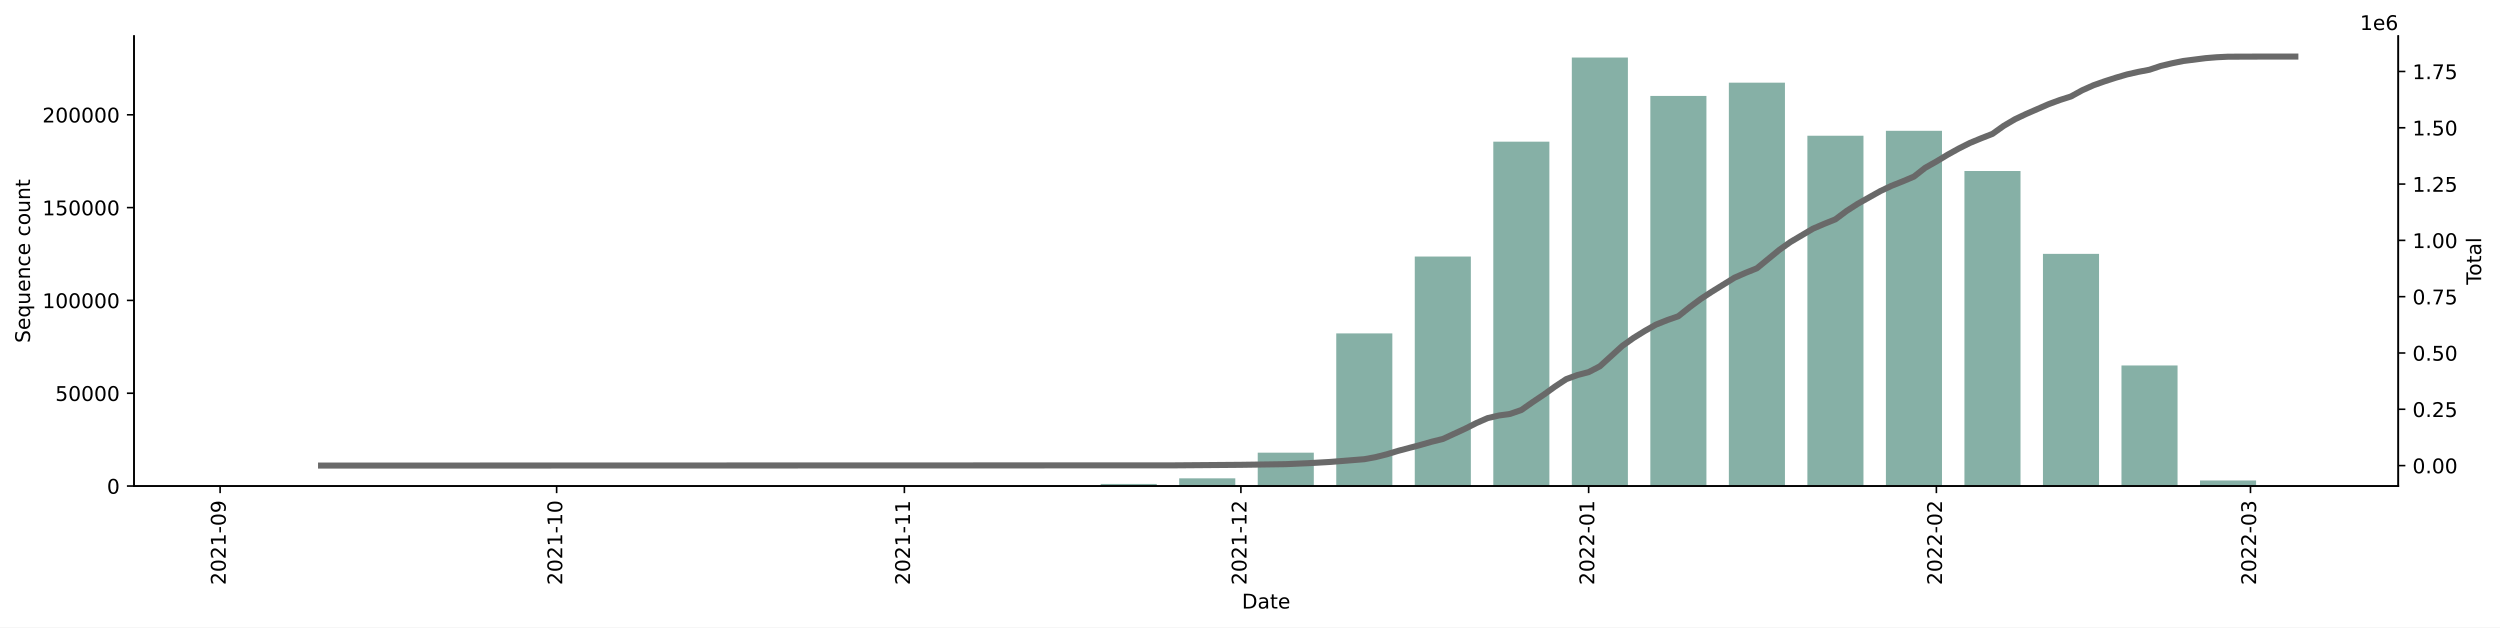
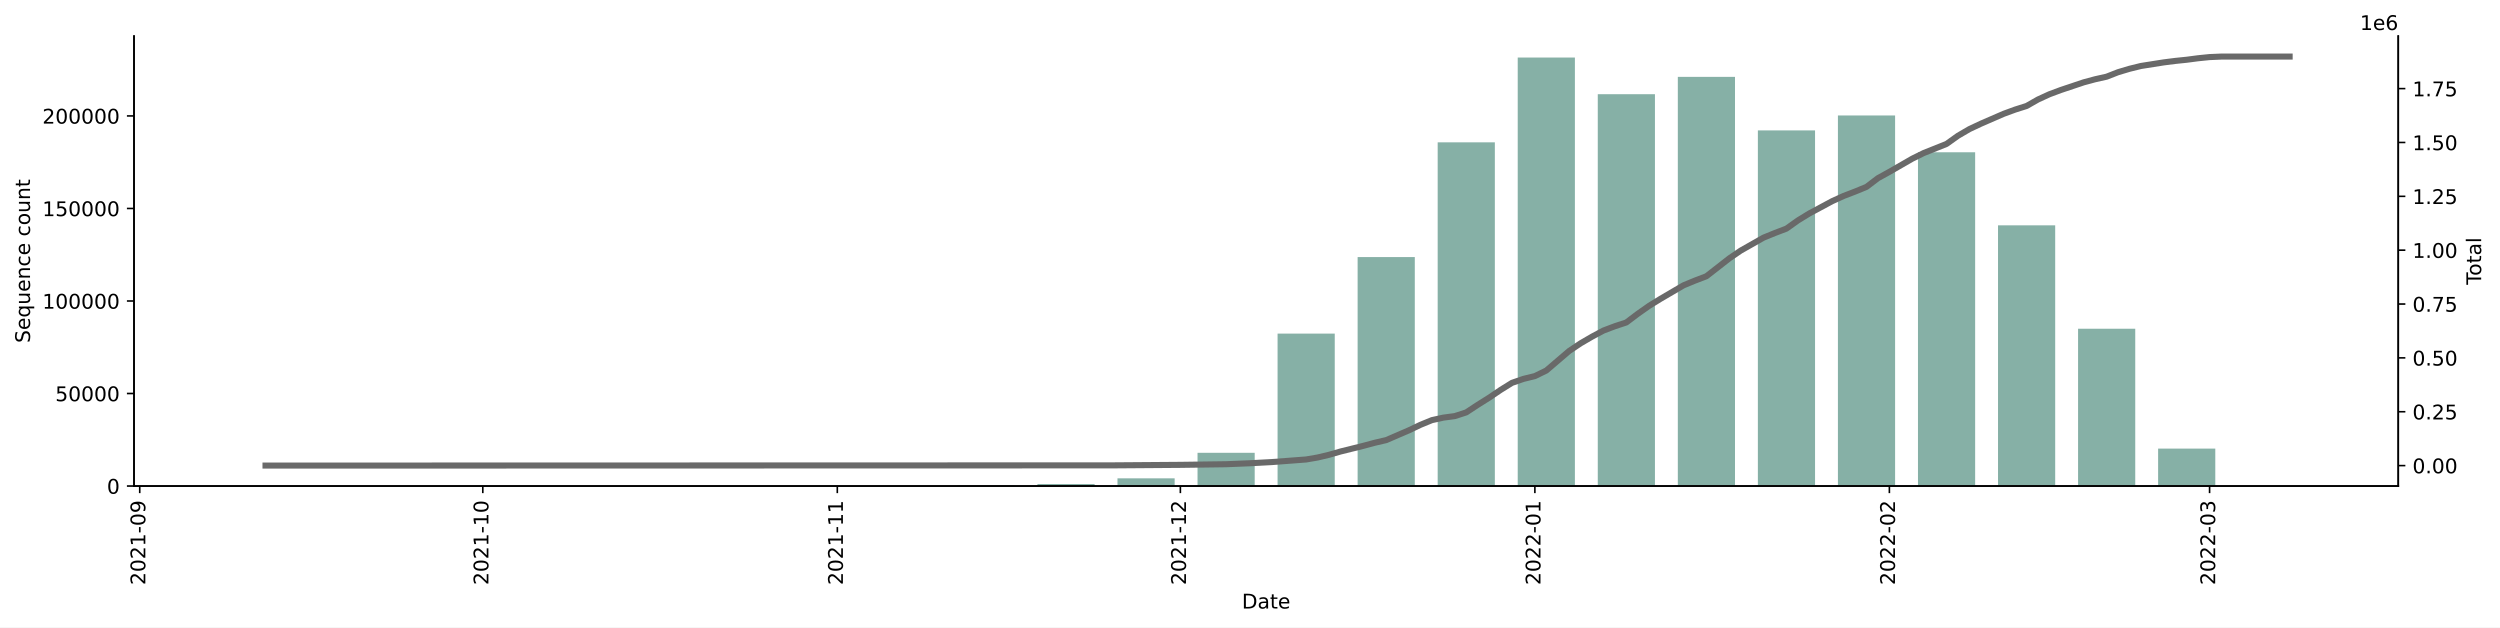
<svg xmlns="http://www.w3.org/2000/svg" xmlns:xlink="http://www.w3.org/1999/xlink" width="1232.197pt" height="309.219pt" viewBox="0 0 1232.197 309.219" version="1.1">
  <defs>
    <style type="text/css">*{stroke-linejoin: round; stroke-linecap: butt}</style>
  </defs>
  <g id="figure_1">
    <g id="patch_1">
      <path d="M 0 309.219  L 1232.197 309.219  L 1232.197 0  L 0 0  z " style="fill: #ffffff" />
    </g>
    <g id="axes_1">
      <g id="patch_2">
        <path d="M 66.053 239.558  L 1182.053 239.558  L 1182.053 17.798  L 66.053 17.798  z " style="fill: #ffffff" />
      </g>
      <g id="patch_3">
-         <path d="M 116.78 239.558  L 144.425 239.558  L 144.425 239.558  L 116.78 239.558  z " clip-path="url(#pf661c8ebcc)" style="fill: #86b0a6" />
+         <path d="M 116.78 239.558  L 144.962 239.558  L 144.962 239.556  L 116.78 239.556  z " clip-path="url(#pa29c7e9ff2)" style="fill: #86b0a6" />
      </g>
      <g id="patch_4">
-         <path d="M 155.482 239.558  L 183.127 239.558  L 183.127 239.556  L 155.482 239.556  z " clip-path="url(#pf661c8ebcc)" style="fill: #86b0a6" />
+         <path d="M 156.235 239.558  L 184.417 239.558  L 184.417 239.558  L 156.235 239.558  z " clip-path="url(#pa29c7e9ff2)" style="fill: #86b0a6" />
      </g>
      <g id="patch_5">
-         <path d="M 232.886 239.558  L 260.531 239.558  L 260.531 239.547  L 232.886 239.547  z " clip-path="url(#pf661c8ebcc)" style="fill: #86b0a6" />
+         <path d="M 195.689 239.558  L 223.871 239.558  L 223.871 239.547  L 195.689 239.547  z " clip-path="url(#pa29c7e9ff2)" style="fill: #86b0a6" />
      </g>
      <g id="patch_6">
-         <path d="M 271.588 239.558  L 299.233 239.558  L 299.233 239.554  L 271.588 239.554  z " clip-path="url(#pf661c8ebcc)" style="fill: #86b0a6" />
+         <path d="M 235.144 239.558  L 263.326 239.558  L 263.326 239.554  L 235.144 239.554  z " clip-path="url(#pa29c7e9ff2)" style="fill: #86b0a6" />
      </g>
      <g id="patch_7">
-         <path d="M 310.29 239.558  L 337.935 239.558  L 337.935 239.552  L 310.29 239.552  z " clip-path="url(#pf661c8ebcc)" style="fill: #86b0a6" />
+         <path d="M 274.599 239.558  L 302.78 239.558  L 302.78 239.552  L 274.599 239.552  z " clip-path="url(#pa29c7e9ff2)" style="fill: #86b0a6" />
      </g>
      <g id="patch_8">
-         <path d="M 348.992 239.558  L 376.637 239.558  L 376.637 239.554  L 348.992 239.554  z " clip-path="url(#pf661c8ebcc)" style="fill: #86b0a6" />
+         <path d="M 314.053 239.558  L 342.235 239.558  L 342.235 239.553  L 314.053 239.553  z " clip-path="url(#pa29c7e9ff2)" style="fill: #86b0a6" />
      </g>
      <g id="patch_9">
-         <path d="M 387.694 239.558  L 415.339 239.558  L 415.339 239.551  L 387.694 239.551  z " clip-path="url(#pf661c8ebcc)" style="fill: #86b0a6" />
+         <path d="M 353.508 239.558  L 381.689 239.558  L 381.689 239.551  L 353.508 239.551  z " clip-path="url(#pa29c7e9ff2)" style="fill: #86b0a6" />
      </g>
      <g id="patch_10">
-         <path d="M 426.396 239.558  L 454.041 239.558  L 454.041 239.551  L 426.396 239.551  z " clip-path="url(#pf661c8ebcc)" style="fill: #86b0a6" />
+         <path d="M 392.962 239.558  L 421.144 239.558  L 421.144 239.549  L 392.962 239.549  z " clip-path="url(#pa29c7e9ff2)" style="fill: #86b0a6" />
      </g>
      <g id="patch_11">
-         <path d="M 465.098 239.558  L 492.743 239.558  L 492.743 239.527  L 465.098 239.527  z " clip-path="url(#pf661c8ebcc)" style="fill: #86b0a6" />
+         <path d="M 432.417 239.558  L 460.599 239.558  L 460.599 239.526  L 432.417 239.526  z " clip-path="url(#pa29c7e9ff2)" style="fill: #86b0a6" />
      </g>
      <g id="patch_12">
-         <path d="M 503.8 239.558  L 531.445 239.558  L 531.445 239.31  L 503.8 239.31  z " clip-path="url(#pf661c8ebcc)" style="fill: #86b0a6" />
+         <path d="M 471.871 239.558  L 500.053 239.558  L 500.053 239.311  L 471.871 239.311  z " clip-path="url(#pa29c7e9ff2)" style="fill: #86b0a6" />
      </g>
      <g id="patch_13">
-         <path d="M 542.502 239.558  L 570.147 239.558  L 570.147 238.536  L 542.502 238.536  z " clip-path="url(#pf661c8ebcc)" style="fill: #86b0a6" />
+         <path d="M 511.326 239.558  L 539.508 239.558  L 539.508 238.538  L 511.326 238.538  z " clip-path="url(#pa29c7e9ff2)" style="fill: #86b0a6" />
      </g>
      <g id="patch_14">
-         <path d="M 581.204 239.558  L 608.849 239.558  L 608.849 235.764  L 581.204 235.764  z " clip-path="url(#pf661c8ebcc)" style="fill: #86b0a6" />
+         <path d="M 550.78 239.558  L 578.962 239.558  L 578.962 235.776  L 550.78 235.776  z " clip-path="url(#pa29c7e9ff2)" style="fill: #86b0a6" />
      </g>
      <g id="patch_15">
-         <path d="M 619.906 239.558  L 647.551 239.558  L 647.551 223.123  L 619.906 223.123  z " clip-path="url(#pf661c8ebcc)" style="fill: #86b0a6" />
+         <path d="M 590.235 239.558  L 618.417 239.558  L 618.417 223.162  L 590.235 223.162  z " clip-path="url(#pa29c7e9ff2)" style="fill: #86b0a6" />
      </g>
      <g id="patch_16">
-         <path d="M 658.608 239.558  L 686.253 239.558  L 686.253 164.322  L 658.608 164.322  z " clip-path="url(#pf661c8ebcc)" style="fill: #86b0a6" />
+         <path d="M 629.689 239.558  L 657.871 239.558  L 657.871 164.414  L 629.689 164.414  z " clip-path="url(#pa29c7e9ff2)" style="fill: #86b0a6" />
      </g>
      <g id="patch_17">
-         <path d="M 697.31 239.558  L 724.955 239.558  L 724.955 126.425  L 697.31 126.425  z " clip-path="url(#pf661c8ebcc)" style="fill: #86b0a6" />
+         <path d="M 669.144 239.558  L 697.326 239.558  L 697.326 126.695  L 669.144 126.695  z " clip-path="url(#pa29c7e9ff2)" style="fill: #86b0a6" />
      </g>
      <g id="patch_18">
-         <path d="M 736.013 239.558  L 763.657 239.558  L 763.657 69.811  L 736.013 69.811  z " clip-path="url(#pf661c8ebcc)" style="fill: #86b0a6" />
+         <path d="M 708.599 239.558  L 736.78 239.558  L 736.78 70.164  L 708.599 70.164  z " clip-path="url(#pa29c7e9ff2)" style="fill: #86b0a6" />
      </g>
      <g id="patch_19">
-         <path d="M 774.715 239.558  L 802.359 239.558  L 802.359 28.358  L 774.715 28.358  z " clip-path="url(#pf661c8ebcc)" style="fill: #86b0a6" />
+         <path d="M 748.053 239.558  L 776.235 239.558  L 776.235 28.358  L 748.053 28.358  z " clip-path="url(#pa29c7e9ff2)" style="fill: #86b0a6" />
      </g>
      <g id="patch_20">
-         <path d="M 813.417 239.558  L 841.061 239.558  L 841.061 47.287  L 813.417 47.287  z " clip-path="url(#pf661c8ebcc)" style="fill: #86b0a6" />
+         <path d="M 787.508 239.558  L 815.689 239.558  L 815.689 46.438  L 787.508 46.438  z " clip-path="url(#pa29c7e9ff2)" style="fill: #86b0a6" />
      </g>
      <g id="patch_21">
-         <path d="M 852.119 239.558  L 879.763 239.558  L 879.763 40.749  L 852.119 40.749  z " clip-path="url(#pf661c8ebcc)" style="fill: #86b0a6" />
+         <path d="M 826.962 239.558  L 855.144 239.558  L 855.144 37.889  L 826.962 37.889  z " clip-path="url(#pa29c7e9ff2)" style="fill: #86b0a6" />
      </g>
      <g id="patch_22">
-         <path d="M 890.821 239.558  L 918.465 239.558  L 918.465 66.899  L 890.821 66.899  z " clip-path="url(#pf661c8ebcc)" style="fill: #86b0a6" />
+         <path d="M 866.417 239.558  L 894.599 239.558  L 894.599 64.263  L 866.417 64.263  z " clip-path="url(#pa29c7e9ff2)" style="fill: #86b0a6" />
      </g>
      <g id="patch_23">
-         <path d="M 929.523 239.558  L 957.167 239.558  L 957.167 64.483  L 929.523 64.483  z " clip-path="url(#pf661c8ebcc)" style="fill: #86b0a6" />
+         <path d="M 905.871 239.558  L 934.053 239.558  L 934.053 56.913  L 905.871 56.913  z " clip-path="url(#pa29c7e9ff2)" style="fill: #86b0a6" />
      </g>
      <g id="patch_24">
-         <path d="M 968.225 239.558  L 995.869 239.558  L 995.869 84.272  L 968.225 84.272  z " clip-path="url(#pf661c8ebcc)" style="fill: #86b0a6" />
+         <path d="M 945.326 239.558  L 973.508 239.558  L 973.508 75.046  L 945.326 75.046  z " clip-path="url(#pa29c7e9ff2)" style="fill: #86b0a6" />
      </g>
      <g id="patch_25">
-         <path d="M 1006.927 239.558  L 1034.571 239.558  L 1034.571 125.14  L 1006.927 125.14  z " clip-path="url(#pf661c8ebcc)" style="fill: #86b0a6" />
+         <path d="M 984.78 239.558  L 1012.962 239.558  L 1012.962 111.055  L 984.78 111.055  z " clip-path="url(#pa29c7e9ff2)" style="fill: #86b0a6" />
      </g>
      <g id="patch_26">
-         <path d="M 1045.629 239.558  L 1073.273 239.558  L 1073.273 180.123  L 1045.629 180.123  z " clip-path="url(#pf661c8ebcc)" style="fill: #86b0a6" />
+         <path d="M 1024.235 239.558  L 1052.417 239.558  L 1052.417 162.029  L 1024.235 162.029  z " clip-path="url(#pa29c7e9ff2)" style="fill: #86b0a6" />
      </g>
      <g id="patch_27">
-         <path d="M 1084.331 239.558  L 1111.975 239.558  L 1111.975 236.815  L 1084.331 236.815  z " clip-path="url(#pf661c8ebcc)" style="fill: #86b0a6" />
+         <path d="M 1063.689 239.558  L 1091.871 239.558  L 1091.871 221.115  L 1063.689 221.115  z " clip-path="url(#pa29c7e9ff2)" style="fill: #86b0a6" />
+       </g>
+       <g id="patch_28">
+         <path d="M 1103.144 239.558  L 1131.326 239.558  L 1131.326 239.534  L 1103.144 239.534  z " clip-path="url(#pa29c7e9ff2)" style="fill: #86b0a6" />
      </g>
      <g id="matplotlib.axis_1">
        <g id="xtick_1">
          <g id="line2d_1">
            <defs>
-               <path id="m2f25e0a60b" d="M 0 0  L 0 3.5  " style="stroke: #000000; stroke-width: 0.8" />
-             </defs>
-             <g>
-               <use xlink:href="#m2f25e0a60b" x="108.487" y="239.558" style="stroke: #000000; stroke-width: 0.8" />
+               <path id="m17f74f826f" d="M 0 0  L 0 3.5  " style="stroke: #000000; stroke-width: 0.8" />
+             </defs>
+             <g>
+               <use xlink:href="#m17f74f826f" x="68.871" y="239.558" style="stroke: #000000; stroke-width: 0.8" />
            </g>
          </g>
          <g id="text_1">
-             <g transform="translate(111.2465 288.3413)rotate(-90)scale(0.1 -0.1)">
+             <g transform="translate(71.63068 288.3413)rotate(-90)scale(0.1 -0.1)">
              <defs>
                <path id="DejaVuSans-32" d="M 1228 531  L 3431 531  L 3431 0  L 469 0  L 469 531  Q 828 903 1448 1529  Q 2069 2156 2228 2338  Q 2531 2678 2651 2914  Q 2772 3150 2772 3378  Q 2772 3750 2511 3984  Q 2250 4219 1831 4219  Q 1534 4219 1204 4116  Q 875 4013 500 3803  L 500 4441  Q 881 4594 1212 4672  Q 1544 4750 1819 4750  Q 2544 4750 2975 4387  Q 3406 4025 3406 3419  Q 3406 3131 3298 2873  Q 3191 2616 2906 2266  Q 2828 2175 2409 1742  Q 1991 1309 1228 531  z " transform="scale(0.015625)" />
                <path id="DejaVuSans-30" d="M 2034 4250  Q 1547 4250 1301 3770  Q 1056 3291 1056 2328  Q 1056 1369 1301 889  Q 1547 409 2034 409  Q 2525 409 2770 889  Q 3016 1369 3016 2328  Q 3016 3291 2770 3770  Q 2525 4250 2034 4250  z M 2034 4750  Q 2819 4750 3233 4129  Q 3647 3509 3647 2328  Q 3647 1150 3233 529  Q 2819 -91 2034 -91  Q 1250 -91 836 529  Q 422 1150 422 2328  Q 422 3509 836 4129  Q 1250 4750 2034 4750  z " transform="scale(0.015625)" />
                <path id="DejaVuSans-31" d="M 794 531  L 1825 531  L 1825 4091  L 703 3866  L 703 4441  L 1819 4666  L 2450 4666  L 2450 531  L 3481 531  L 3481 0  L 794 0  L 794 531  z " transform="scale(0.015625)" />
                <path id="DejaVuSans-2d" d="M 313 2009  L 1997 2009  L 1997 1497  L 313 1497  L 313 2009  z " transform="scale(0.015625)" />
                <path id="DejaVuSans-39" d="M 703 97  L 703 672  Q 941 559 1184 500  Q 1428 441 1663 441  Q 2288 441 2617 861  Q 2947 1281 2994 2138  Q 2813 1869 2534 1725  Q 2256 1581 1919 1581  Q 1219 1581 811 2004  Q 403 2428 403 3163  Q 403 3881 828 4315  Q 1253 4750 1959 4750  Q 2769 4750 3195 4129  Q 3622 3509 3622 2328  Q 3622 1225 3098 567  Q 2575 -91 1691 -91  Q 1453 -91 1209 -44  Q 966 3 703 97  z M 1959 2075  Q 2384 2075 2632 2365  Q 2881 2656 2881 3163  Q 2881 3666 2632 3958  Q 2384 4250 1959 4250  Q 1534 4250 1286 3958  Q 1038 3666 1038 3163  Q 1038 2656 1286 2365  Q 1534 2075 1959 2075  z " transform="scale(0.015625)" />
              </defs>
              <use xlink:href="#DejaVuSans-32" />
              <use xlink:href="#DejaVuSans-30" x="63.623" />
              <use xlink:href="#DejaVuSans-32" x="127.246" />
              <use xlink:href="#DejaVuSans-31" x="190.869" />
              <use xlink:href="#DejaVuSans-2d" x="254.492" />
              <use xlink:href="#DejaVuSans-30" x="290.576" />
              <use xlink:href="#DejaVuSans-39" x="354.199" />
            </g>
          </g>
        </g>
        <g id="xtick_2">
          <g id="line2d_2">
            <g>
-               <use xlink:href="#m2f25e0a60b" x="274.353" y="239.558" style="stroke: #000000; stroke-width: 0.8" />
+               <use xlink:href="#m17f74f826f" x="237.962" y="239.558" style="stroke: #000000; stroke-width: 0.8" />
            </g>
          </g>
          <g id="text_2">
-             <g transform="translate(277.1122 288.3413)rotate(-90)scale(0.1 -0.1)">
+             <g transform="translate(240.7216 288.3413)rotate(-90)scale(0.1 -0.1)">
              <use xlink:href="#DejaVuSans-32" />
              <use xlink:href="#DejaVuSans-30" x="63.623" />
              <use xlink:href="#DejaVuSans-32" x="127.246" />
              <use xlink:href="#DejaVuSans-31" x="190.869" />
              <use xlink:href="#DejaVuSans-2d" x="254.492" />
              <use xlink:href="#DejaVuSans-31" x="290.576" />
              <use xlink:href="#DejaVuSans-30" x="354.199" />
            </g>
          </g>
        </g>
        <g id="xtick_3">
          <g id="line2d_3">
            <g>
-               <use xlink:href="#m2f25e0a60b" x="445.747" y="239.558" style="stroke: #000000; stroke-width: 0.8" />
+               <use xlink:href="#m17f74f826f" x="412.689" y="239.558" style="stroke: #000000; stroke-width: 0.8" />
            </g>
          </g>
          <g id="text_3">
-             <g transform="translate(448.5068 288.3413)rotate(-90)scale(0.1 -0.1)">
+             <g transform="translate(415.4489 288.3413)rotate(-90)scale(0.1 -0.1)">
              <use xlink:href="#DejaVuSans-32" />
              <use xlink:href="#DejaVuSans-30" x="63.623" />
              <use xlink:href="#DejaVuSans-32" x="127.246" />
              <use xlink:href="#DejaVuSans-31" x="190.869" />
              <use xlink:href="#DejaVuSans-2d" x="254.492" />
              <use xlink:href="#DejaVuSans-31" x="290.576" />
              <use xlink:href="#DejaVuSans-31" x="354.199" />
            </g>
          </g>
        </g>
        <g id="xtick_4">
          <g id="line2d_4">
            <g>
-               <use xlink:href="#m2f25e0a60b" x="611.613" y="239.558" style="stroke: #000000; stroke-width: 0.8" />
+               <use xlink:href="#m17f74f826f" x="581.78" y="239.558" style="stroke: #000000; stroke-width: 0.8" />
            </g>
          </g>
          <g id="text_4">
-             <g transform="translate(614.3726 288.3413)rotate(-90)scale(0.1 -0.1)">
+             <g transform="translate(584.5398 288.3413)rotate(-90)scale(0.1 -0.1)">
              <use xlink:href="#DejaVuSans-32" />
              <use xlink:href="#DejaVuSans-30" x="63.623" />
              <use xlink:href="#DejaVuSans-32" x="127.246" />
              <use xlink:href="#DejaVuSans-31" x="190.869" />
              <use xlink:href="#DejaVuSans-2d" x="254.492" />
              <use xlink:href="#DejaVuSans-31" x="290.576" />
              <use xlink:href="#DejaVuSans-32" x="354.199" />
            </g>
          </g>
        </g>
        <g id="xtick_5">
          <g id="line2d_5">
            <g>
-               <use xlink:href="#m2f25e0a60b" x="783.008" y="239.558" style="stroke: #000000; stroke-width: 0.8" />
+               <use xlink:href="#m17f74f826f" x="756.508" y="239.558" style="stroke: #000000; stroke-width: 0.8" />
            </g>
          </g>
          <g id="text_5">
-             <g transform="translate(785.7672 288.3413)rotate(-90)scale(0.1 -0.1)">
+             <g transform="translate(759.267 288.3413)rotate(-90)scale(0.1 -0.1)">
              <use xlink:href="#DejaVuSans-32" />
              <use xlink:href="#DejaVuSans-30" x="63.623" />
              <use xlink:href="#DejaVuSans-32" x="127.246" />
              <use xlink:href="#DejaVuSans-32" x="190.869" />
              <use xlink:href="#DejaVuSans-2d" x="254.492" />
              <use xlink:href="#DejaVuSans-30" x="290.576" />
              <use xlink:href="#DejaVuSans-31" x="354.199" />
            </g>
          </g>
        </g>
        <g id="xtick_6">
          <g id="line2d_6">
            <g>
-               <use xlink:href="#m2f25e0a60b" x="954.402" y="239.558" style="stroke: #000000; stroke-width: 0.8" />
+               <use xlink:href="#m17f74f826f" x="931.235" y="239.558" style="stroke: #000000; stroke-width: 0.8" />
            </g>
          </g>
          <g id="text_6">
-             <g transform="translate(957.1618 288.3413)rotate(-90)scale(0.1 -0.1)">
+             <g transform="translate(933.9943 288.3413)rotate(-90)scale(0.1 -0.1)">
              <use xlink:href="#DejaVuSans-32" />
              <use xlink:href="#DejaVuSans-30" x="63.623" />
              <use xlink:href="#DejaVuSans-32" x="127.246" />
              <use xlink:href="#DejaVuSans-32" x="190.869" />
              <use xlink:href="#DejaVuSans-2d" x="254.492" />
              <use xlink:href="#DejaVuSans-30" x="290.576" />
              <use xlink:href="#DejaVuSans-32" x="354.199" />
            </g>
          </g>
        </g>
        <g id="xtick_7">
          <g id="line2d_7">
            <g>
-               <use xlink:href="#m2f25e0a60b" x="1109.21" y="239.558" style="stroke: #000000; stroke-width: 0.8" />
+               <use xlink:href="#m17f74f826f" x="1089.053" y="239.558" style="stroke: #000000; stroke-width: 0.8" />
            </g>
          </g>
          <g id="text_7">
-             <g transform="translate(1111.97 288.3413)rotate(-90)scale(0.1 -0.1)">
+             <g transform="translate(1091.812 288.3413)rotate(-90)scale(0.1 -0.1)">
              <defs>
                <path id="DejaVuSans-33" d="M 2597 2516  Q 3050 2419 3304 2112  Q 3559 1806 3559 1356  Q 3559 666 3084 287  Q 2609 -91 1734 -91  Q 1441 -91 1130 -33  Q 819 25 488 141  L 488 750  Q 750 597 1062 519  Q 1375 441 1716 441  Q 2309 441 2620 675  Q 2931 909 2931 1356  Q 2931 1769 2642 2001  Q 2353 2234 1838 2234  L 1294 2234  L 1294 2753  L 1863 2753  Q 2328 2753 2575 2939  Q 2822 3125 2822 3475  Q 2822 3834 2567 4026  Q 2313 4219 1838 4219  Q 1578 4219 1281 4162  Q 984 4106 628 3988  L 628 4550  Q 988 4650 1302 4700  Q 1616 4750 1894 4750  Q 2613 4750 3031 4423  Q 3450 4097 3450 3541  Q 3450 3153 3228 2886  Q 3006 2619 2597 2516  z " transform="scale(0.015625)" />
              </defs>
              <use xlink:href="#DejaVuSans-32" />
              <use xlink:href="#DejaVuSans-30" x="63.623" />
              <use xlink:href="#DejaVuSans-32" x="127.246" />
              <use xlink:href="#DejaVuSans-32" x="190.869" />
              <use xlink:href="#DejaVuSans-2d" x="254.492" />
              <use xlink:href="#DejaVuSans-30" x="290.576" />
              <use xlink:href="#DejaVuSans-33" x="354.199" />
            </g>
          </g>
        </g>
        <g id="text_8">
          <g transform="translate(612.1023 299.9397)scale(0.1 -0.1)">
            <defs>
              <path id="DejaVuSans-44" d="M 1259 4147  L 1259 519  L 2022 519  Q 2988 519 3436 956  Q 3884 1394 3884 2338  Q 3884 3275 3436 3711  Q 2988 4147 2022 4147  L 1259 4147  z M 628 4666  L 1925 4666  Q 3281 4666 3915 4102  Q 4550 3538 4550 2338  Q 4550 1131 3912 565  Q 3275 0 1925 0  L 628 0  L 628 4666  z " transform="scale(0.015625)" />
              <path id="DejaVuSans-61" d="M 2194 1759  Q 1497 1759 1228 1600  Q 959 1441 959 1056  Q 959 750 1161 570  Q 1363 391 1709 391  Q 2188 391 2477 730  Q 2766 1069 2766 1631  L 2766 1759  L 2194 1759  z M 3341 1997  L 3341 0  L 2766 0  L 2766 531  Q 2569 213 2275 61  Q 1981 -91 1556 -91  Q 1019 -91 701 211  Q 384 513 384 1019  Q 384 1609 779 1909  Q 1175 2209 1959 2209  L 2766 2209  L 2766 2266  Q 2766 2663 2505 2880  Q 2244 3097 1772 3097  Q 1472 3097 1187 3025  Q 903 2953 641 2809  L 641 3341  Q 956 3463 1253 3523  Q 1550 3584 1831 3584  Q 2591 3584 2966 3190  Q 3341 2797 3341 1997  z " transform="scale(0.015625)" />
              <path id="DejaVuSans-74" d="M 1172 4494  L 1172 3500  L 2356 3500  L 2356 3053  L 1172 3053  L 1172 1153  Q 1172 725 1289 603  Q 1406 481 1766 481  L 2356 481  L 2356 0  L 1766 0  Q 1100 0 847 248  Q 594 497 594 1153  L 594 3053  L 172 3053  L 172 3500  L 594 3500  L 594 4494  L 1172 4494  z " transform="scale(0.015625)" />
              <path id="DejaVuSans-65" d="M 3597 1894  L 3597 1613  L 953 1613  Q 991 1019 1311 708  Q 1631 397 2203 397  Q 2534 397 2845 478  Q 3156 559 3463 722  L 3463 178  Q 3153 47 2828 -22  Q 2503 -91 2169 -91  Q 1331 -91 842 396  Q 353 884 353 1716  Q 353 2575 817 3079  Q 1281 3584 2069 3584  Q 2775 3584 3186 3129  Q 3597 2675 3597 1894  z M 3022 2063  Q 3016 2534 2758 2815  Q 2500 3097 2075 3097  Q 1594 3097 1305 2825  Q 1016 2553 972 2059  L 3022 2063  z " transform="scale(0.015625)" />
            </defs>
            <use xlink:href="#DejaVuSans-44" />
            <use xlink:href="#DejaVuSans-61" x="77.002" />
            <use xlink:href="#DejaVuSans-74" x="138.281" />
            <use xlink:href="#DejaVuSans-65" x="177.49" />
          </g>
        </g>
      </g>
      <g id="matplotlib.axis_2">
        <g id="ytick_1">
          <g id="line2d_8">
            <defs>
-               <path id="m3b50cf0d8b" d="M 0 0  L -3.5 0  " style="stroke: #000000; stroke-width: 0.8" />
-             </defs>
-             <g>
-               <use xlink:href="#m3b50cf0d8b" x="66.053" y="239.558" style="stroke: #000000; stroke-width: 0.8" />
+               <path id="mad12ab02a4" d="M 0 0  L -3.5 0  " style="stroke: #000000; stroke-width: 0.8" />
+             </defs>
+             <g>
+               <use xlink:href="#mad12ab02a4" x="66.053" y="239.558" style="stroke: #000000; stroke-width: 0.8" />
            </g>
          </g>
          <g id="text_9">
            <g transform="translate(52.69062 243.3577)scale(0.1 -0.1)">
              <use xlink:href="#DejaVuSans-30" />
            </g>
          </g>
        </g>
        <g id="ytick_2">
          <g id="line2d_9">
            <g>
-               <use xlink:href="#m3b50cf0d8b" x="66.053" y="193.813" style="stroke: #000000; stroke-width: 0.8" />
+               <use xlink:href="#mad12ab02a4" x="66.053" y="193.953" style="stroke: #000000; stroke-width: 0.8" />
            </g>
          </g>
          <g id="text_10">
-             <g transform="translate(27.24063 197.6119)scale(0.1 -0.1)">
+             <g transform="translate(27.24063 197.7523)scale(0.1 -0.1)">
              <defs>
                <path id="DejaVuSans-35" d="M 691 4666  L 3169 4666  L 3169 4134  L 1269 4134  L 1269 2991  Q 1406 3038 1543 3061  Q 1681 3084 1819 3084  Q 2600 3084 3056 2656  Q 3513 2228 3513 1497  Q 3513 744 3044 326  Q 2575 -91 1722 -91  Q 1428 -91 1123 -41  Q 819 9 494 109  L 494 744  Q 775 591 1075 516  Q 1375 441 1709 441  Q 2250 441 2565 725  Q 2881 1009 2881 1497  Q 2881 1984 2565 2268  Q 2250 2553 1709 2553  Q 1456 2553 1204 2497  Q 953 2441 691 2322  L 691 4666  z " transform="scale(0.015625)" />
              </defs>
              <use xlink:href="#DejaVuSans-35" />
              <use xlink:href="#DejaVuSans-30" x="63.623" />
              <use xlink:href="#DejaVuSans-30" x="127.246" />
              <use xlink:href="#DejaVuSans-30" x="190.869" />
              <use xlink:href="#DejaVuSans-30" x="254.492" />
            </g>
          </g>
        </g>
        <g id="ytick_3">
          <g id="line2d_10">
            <g>
-               <use xlink:href="#m3b50cf0d8b" x="66.053" y="148.067" style="stroke: #000000; stroke-width: 0.8" />
+               <use xlink:href="#mad12ab02a4" x="66.053" y="148.348" style="stroke: #000000; stroke-width: 0.8" />
            </g>
          </g>
          <g id="text_11">
-             <g transform="translate(20.87813 151.8661)scale(0.1 -0.1)">
+             <g transform="translate(20.87813 152.147)scale(0.1 -0.1)">
              <use xlink:href="#DejaVuSans-31" />
              <use xlink:href="#DejaVuSans-30" x="63.623" />
              <use xlink:href="#DejaVuSans-30" x="127.246" />
              <use xlink:href="#DejaVuSans-30" x="190.869" />
              <use xlink:href="#DejaVuSans-30" x="254.492" />
              <use xlink:href="#DejaVuSans-30" x="318.115" />
            </g>
          </g>
        </g>
        <g id="ytick_4">
          <g id="line2d_11">
            <g>
-               <use xlink:href="#m3b50cf0d8b" x="66.053" y="102.321" style="stroke: #000000; stroke-width: 0.8" />
+               <use xlink:href="#mad12ab02a4" x="66.053" y="102.743" style="stroke: #000000; stroke-width: 0.8" />
            </g>
          </g>
          <g id="text_12">
-             <g transform="translate(20.87813 106.1203)scale(0.1 -0.1)">
+             <g transform="translate(20.87813 106.5417)scale(0.1 -0.1)">
              <use xlink:href="#DejaVuSans-31" />
              <use xlink:href="#DejaVuSans-35" x="63.623" />
              <use xlink:href="#DejaVuSans-30" x="127.246" />
              <use xlink:href="#DejaVuSans-30" x="190.869" />
              <use xlink:href="#DejaVuSans-30" x="254.492" />
              <use xlink:href="#DejaVuSans-30" x="318.115" />
            </g>
          </g>
        </g>
        <g id="ytick_5">
          <g id="line2d_12">
            <g>
-               <use xlink:href="#m3b50cf0d8b" x="66.053" y="56.575" style="stroke: #000000; stroke-width: 0.8" />
+               <use xlink:href="#mad12ab02a4" x="66.053" y="57.137" style="stroke: #000000; stroke-width: 0.8" />
            </g>
          </g>
          <g id="text_13">
-             <g transform="translate(20.87813 60.37456)scale(0.1 -0.1)">
+             <g transform="translate(20.87813 60.93643)scale(0.1 -0.1)">
              <use xlink:href="#DejaVuSans-32" />
              <use xlink:href="#DejaVuSans-30" x="63.623" />
              <use xlink:href="#DejaVuSans-30" x="127.246" />
              <use xlink:href="#DejaVuSans-30" x="190.869" />
              <use xlink:href="#DejaVuSans-30" x="254.492" />
              <use xlink:href="#DejaVuSans-30" x="318.115" />
            </g>
          </g>
        </g>
        <g id="text_14">
          <g transform="translate(14.79844 169.0386)rotate(-90)scale(0.1 -0.1)">
            <defs>
              <path id="DejaVuSans-53" d="M 3425 4513  L 3425 3897  Q 3066 4069 2747 4153  Q 2428 4238 2131 4238  Q 1616 4238 1336 4038  Q 1056 3838 1056 3469  Q 1056 3159 1242 3001  Q 1428 2844 1947 2747  L 2328 2669  Q 3034 2534 3370 2195  Q 3706 1856 3706 1288  Q 3706 609 3251 259  Q 2797 -91 1919 -91  Q 1588 -91 1214 -16  Q 841 59 441 206  L 441 856  Q 825 641 1194 531  Q 1563 422 1919 422  Q 2459 422 2753 634  Q 3047 847 3047 1241  Q 3047 1584 2836 1778  Q 2625 1972 2144 2069  L 1759 2144  Q 1053 2284 737 2584  Q 422 2884 422 3419  Q 422 4038 858 4394  Q 1294 4750 2059 4750  Q 2388 4750 2728 4690  Q 3069 4631 3425 4513  z " transform="scale(0.015625)" />
              <path id="DejaVuSans-71" d="M 947 1747  Q 947 1113 1208 752  Q 1469 391 1925 391  Q 2381 391 2643 752  Q 2906 1113 2906 1747  Q 2906 2381 2643 2742  Q 2381 3103 1925 3103  Q 1469 3103 1208 2742  Q 947 2381 947 1747  z M 2906 525  Q 2725 213 2448 61  Q 2172 -91 1784 -91  Q 1150 -91 751 415  Q 353 922 353 1747  Q 353 2572 751 3078  Q 1150 3584 1784 3584  Q 2172 3584 2448 3432  Q 2725 3281 2906 2969  L 2906 3500  L 3481 3500  L 3481 -1331  L 2906 -1331  L 2906 525  z " transform="scale(0.015625)" />
              <path id="DejaVuSans-75" d="M 544 1381  L 544 3500  L 1119 3500  L 1119 1403  Q 1119 906 1312 657  Q 1506 409 1894 409  Q 2359 409 2629 706  Q 2900 1003 2900 1516  L 2900 3500  L 3475 3500  L 3475 0  L 2900 0  L 2900 538  Q 2691 219 2414 64  Q 2138 -91 1772 -91  Q 1169 -91 856 284  Q 544 659 544 1381  z M 1991 3584  L 1991 3584  z " transform="scale(0.015625)" />
              <path id="DejaVuSans-6e" d="M 3513 2113  L 3513 0  L 2938 0  L 2938 2094  Q 2938 2591 2744 2837  Q 2550 3084 2163 3084  Q 1697 3084 1428 2787  Q 1159 2491 1159 1978  L 1159 0  L 581 0  L 581 3500  L 1159 3500  L 1159 2956  Q 1366 3272 1645 3428  Q 1925 3584 2291 3584  Q 2894 3584 3203 3211  Q 3513 2838 3513 2113  z " transform="scale(0.015625)" />
              <path id="DejaVuSans-63" d="M 3122 3366  L 3122 2828  Q 2878 2963 2633 3030  Q 2388 3097 2138 3097  Q 1578 3097 1268 2742  Q 959 2388 959 1747  Q 959 1106 1268 751  Q 1578 397 2138 397  Q 2388 397 2633 464  Q 2878 531 3122 666  L 3122 134  Q 2881 22 2623 -34  Q 2366 -91 2075 -91  Q 1284 -91 818 406  Q 353 903 353 1747  Q 353 2603 823 3093  Q 1294 3584 2113 3584  Q 2378 3584 2631 3529  Q 2884 3475 3122 3366  z " transform="scale(0.015625)" />
              <path id="DejaVuSans-20" transform="scale(0.015625)" />
              <path id="DejaVuSans-6f" d="M 1959 3097  Q 1497 3097 1228 2736  Q 959 2375 959 1747  Q 959 1119 1226 758  Q 1494 397 1959 397  Q 2419 397 2687 759  Q 2956 1122 2956 1747  Q 2956 2369 2687 2733  Q 2419 3097 1959 3097  z M 1959 3584  Q 2709 3584 3137 3096  Q 3566 2609 3566 1747  Q 3566 888 3137 398  Q 2709 -91 1959 -91  Q 1206 -91 779 398  Q 353 888 353 1747  Q 353 2609 779 3096  Q 1206 3584 1959 3584  z " transform="scale(0.015625)" />
            </defs>
            <use xlink:href="#DejaVuSans-53" />
            <use xlink:href="#DejaVuSans-65" x="63.477" />
            <use xlink:href="#DejaVuSans-71" x="125" />
            <use xlink:href="#DejaVuSans-75" x="188.477" />
            <use xlink:href="#DejaVuSans-65" x="251.855" />
            <use xlink:href="#DejaVuSans-6e" x="313.379" />
            <use xlink:href="#DejaVuSans-63" x="376.758" />
            <use xlink:href="#DejaVuSans-65" x="431.738" />
            <use xlink:href="#DejaVuSans-20" x="493.262" />
            <use xlink:href="#DejaVuSans-63" x="525.049" />
            <use xlink:href="#DejaVuSans-6f" x="580.029" />
            <use xlink:href="#DejaVuSans-75" x="641.211" />
            <use xlink:href="#DejaVuSans-6e" x="704.59" />
            <use xlink:href="#DejaVuSans-74" x="767.969" />
          </g>
        </g>
      </g>
-       <g id="patch_28">
+       <g id="patch_29">
        <path d="M 66.053 239.558  L 66.053 17.798  " style="fill: none; stroke: #000000; stroke-width: 0.8; stroke-linejoin: miter; stroke-linecap: square" />
      </g>
-       <g id="patch_29">
+       <g id="patch_30">
        <path d="M 1182.053 239.558  L 1182.053 17.798  " style="fill: none; stroke: #000000; stroke-width: 0.8; stroke-linejoin: miter; stroke-linecap: square" />
      </g>
-       <g id="patch_30">
+       <g id="patch_31">
        <path d="M 66.053 239.558  L 1182.053 239.558  " style="fill: none; stroke: #000000; stroke-width: 0.8; stroke-linejoin: miter; stroke-linecap: square" />
      </g>
    </g>
    <g id="axes_2">
      <g id="matplotlib.axis_3">
        <g id="ytick_6">
          <g id="line2d_13">
            <defs>
-               <path id="mdbbbadc945" d="M 0 0  L 3.5 0  " style="stroke: #000000; stroke-width: 0.8" />
-             </defs>
-             <g>
-               <use xlink:href="#mdbbbadc945" x="1182.053" y="229.479" style="stroke: #000000; stroke-width: 0.8" />
+               <path id="m46d0f86353" d="M 0 0  L 3.5 0  " style="stroke: #000000; stroke-width: 0.8" />
+             </defs>
+             <g>
+               <use xlink:href="#m46d0f86353" x="1182.053" y="229.479" style="stroke: #000000; stroke-width: 0.8" />
            </g>
          </g>
          <g id="text_15">
-             <g transform="translate(1189.053 233.2778)scale(0.1 -0.1)">
+             <g transform="translate(1189.053 233.2779)scale(0.1 -0.1)">
              <defs>
                <path id="DejaVuSans-2e" d="M 684 794  L 1344 794  L 1344 0  L 684 0  L 684 794  z " transform="scale(0.015625)" />
              </defs>
              <use xlink:href="#DejaVuSans-30" />
              <use xlink:href="#DejaVuSans-2e" x="63.623" />
              <use xlink:href="#DejaVuSans-30" x="95.41" />
              <use xlink:href="#DejaVuSans-30" x="159.033" />
            </g>
          </g>
        </g>
        <g id="ytick_7">
          <g id="line2d_14">
            <g>
-               <use xlink:href="#mdbbbadc945" x="1182.053" y="201.727" style="stroke: #000000; stroke-width: 0.8" />
+               <use xlink:href="#m46d0f86353" x="1182.053" y="202.935" style="stroke: #000000; stroke-width: 0.8" />
            </g>
          </g>
          <g id="text_16">
-             <g transform="translate(1189.053 205.5263)scale(0.1 -0.1)">
+             <g transform="translate(1189.053 206.7343)scale(0.1 -0.1)">
              <use xlink:href="#DejaVuSans-30" />
              <use xlink:href="#DejaVuSans-2e" x="63.623" />
              <use xlink:href="#DejaVuSans-32" x="95.41" />
              <use xlink:href="#DejaVuSans-35" x="159.033" />
            </g>
          </g>
        </g>
        <g id="ytick_8">
          <g id="line2d_15">
            <g>
-               <use xlink:href="#mdbbbadc945" x="1182.053" y="173.976" style="stroke: #000000; stroke-width: 0.8" />
+               <use xlink:href="#m46d0f86353" x="1182.053" y="176.391" style="stroke: #000000; stroke-width: 0.8" />
            </g>
          </g>
          <g id="text_17">
-             <g transform="translate(1189.053 177.7747)scale(0.1 -0.1)">
+             <g transform="translate(1189.053 180.1906)scale(0.1 -0.1)">
              <use xlink:href="#DejaVuSans-30" />
              <use xlink:href="#DejaVuSans-2e" x="63.623" />
              <use xlink:href="#DejaVuSans-35" x="95.41" />
              <use xlink:href="#DejaVuSans-30" x="159.033" />
            </g>
          </g>
        </g>
        <g id="ytick_9">
          <g id="line2d_16">
            <g>
-               <use xlink:href="#mdbbbadc945" x="1182.053" y="146.224" style="stroke: #000000; stroke-width: 0.8" />
+               <use xlink:href="#m46d0f86353" x="1182.053" y="149.848" style="stroke: #000000; stroke-width: 0.8" />
            </g>
          </g>
          <g id="text_18">
-             <g transform="translate(1189.053 150.0232)scale(0.1 -0.1)">
+             <g transform="translate(1189.053 153.647)scale(0.1 -0.1)">
              <defs>
                <path id="DejaVuSans-37" d="M 525 4666  L 3525 4666  L 3525 4397  L 1831 0  L 1172 0  L 2766 4134  L 525 4134  L 525 4666  z " transform="scale(0.015625)" />
              </defs>
              <use xlink:href="#DejaVuSans-30" />
              <use xlink:href="#DejaVuSans-2e" x="63.623" />
              <use xlink:href="#DejaVuSans-37" x="95.41" />
              <use xlink:href="#DejaVuSans-35" x="159.033" />
            </g>
          </g>
        </g>
        <g id="ytick_10">
          <g id="line2d_17">
            <g>
-               <use xlink:href="#mdbbbadc945" x="1182.053" y="118.472" style="stroke: #000000; stroke-width: 0.8" />
+               <use xlink:href="#m46d0f86353" x="1182.053" y="123.304" style="stroke: #000000; stroke-width: 0.8" />
            </g>
          </g>
          <g id="text_19">
-             <g transform="translate(1189.053 122.2717)scale(0.1 -0.1)">
+             <g transform="translate(1189.053 127.1034)scale(0.1 -0.1)">
              <use xlink:href="#DejaVuSans-31" />
              <use xlink:href="#DejaVuSans-2e" x="63.623" />
              <use xlink:href="#DejaVuSans-30" x="95.41" />
              <use xlink:href="#DejaVuSans-30" x="159.033" />
            </g>
          </g>
        </g>
        <g id="ytick_11">
          <g id="line2d_18">
            <g>
-               <use xlink:href="#mdbbbadc945" x="1182.053" y="90.721" style="stroke: #000000; stroke-width: 0.8" />
+               <use xlink:href="#m46d0f86353" x="1182.053" y="96.761" style="stroke: #000000; stroke-width: 0.8" />
            </g>
          </g>
          <g id="text_20">
-             <g transform="translate(1189.053 94.52019)scale(0.1 -0.1)">
+             <g transform="translate(1189.053 100.5598)scale(0.1 -0.1)">
              <use xlink:href="#DejaVuSans-31" />
              <use xlink:href="#DejaVuSans-2e" x="63.623" />
              <use xlink:href="#DejaVuSans-32" x="95.41" />
              <use xlink:href="#DejaVuSans-35" x="159.033" />
            </g>
          </g>
        </g>
        <g id="ytick_12">
          <g id="line2d_19">
            <g>
-               <use xlink:href="#mdbbbadc945" x="1182.053" y="62.969" style="stroke: #000000; stroke-width: 0.8" />
+               <use xlink:href="#m46d0f86353" x="1182.053" y="70.217" style="stroke: #000000; stroke-width: 0.8" />
            </g>
          </g>
          <g id="text_21">
-             <g transform="translate(1189.053 66.76867)scale(0.1 -0.1)">
+             <g transform="translate(1189.053 74.0162)scale(0.1 -0.1)">
              <use xlink:href="#DejaVuSans-31" />
              <use xlink:href="#DejaVuSans-2e" x="63.623" />
              <use xlink:href="#DejaVuSans-35" x="95.41" />
              <use xlink:href="#DejaVuSans-30" x="159.033" />
            </g>
          </g>
        </g>
        <g id="ytick_13">
          <g id="line2d_20">
            <g>
-               <use xlink:href="#mdbbbadc945" x="1182.053" y="35.218" style="stroke: #000000; stroke-width: 0.8" />
+               <use xlink:href="#m46d0f86353" x="1182.053" y="43.673" style="stroke: #000000; stroke-width: 0.8" />
            </g>
          </g>
          <g id="text_22">
-             <g transform="translate(1189.053 39.01716)scale(0.1 -0.1)">
+             <g transform="translate(1189.053 47.47259)scale(0.1 -0.1)">
              <use xlink:href="#DejaVuSans-31" />
              <use xlink:href="#DejaVuSans-2e" x="63.623" />
              <use xlink:href="#DejaVuSans-37" x="95.41" />
              <use xlink:href="#DejaVuSans-35" x="159.033" />
            </g>
          </g>
        </g>
        <g id="text_23">
          <g transform="translate(1222.917 140.355)rotate(-90)scale(0.1 -0.1)">
            <defs>
              <path id="DejaVuSans-54" d="M -19 4666  L 3928 4666  L 3928 4134  L 2272 4134  L 2272 0  L 1638 0  L 1638 4134  L -19 4134  L -19 4666  z " transform="scale(0.015625)" />
              <path id="DejaVuSans-6c" d="M 603 4863  L 1178 4863  L 1178 0  L 603 0  L 603 4863  z " transform="scale(0.015625)" />
            </defs>
            <use xlink:href="#DejaVuSans-54" />
            <use xlink:href="#DejaVuSans-6f" x="44.084" />
            <use xlink:href="#DejaVuSans-74" x="105.266" />
            <use xlink:href="#DejaVuSans-61" x="144.475" />
            <use xlink:href="#DejaVuSans-6c" x="205.754" />
          </g>
        </g>
        <g id="text_24">
          <g transform="translate(1163.175 14.79844)scale(0.1 -0.1)">
            <defs>
              <path id="DejaVuSans-36" d="M 2113 2584  Q 1688 2584 1439 2293  Q 1191 2003 1191 1497  Q 1191 994 1439 701  Q 1688 409 2113 409  Q 2538 409 2786 701  Q 3034 994 3034 1497  Q 3034 2003 2786 2293  Q 2538 2584 2113 2584  z M 3366 4563  L 3366 3988  Q 3128 4100 2886 4159  Q 2644 4219 2406 4219  Q 1781 4219 1451 3797  Q 1122 3375 1075 2522  Q 1259 2794 1537 2939  Q 1816 3084 2150 3084  Q 2853 3084 3261 2657  Q 3669 2231 3669 1497  Q 3669 778 3244 343  Q 2819 -91 2113 -91  Q 1303 -91 875 529  Q 447 1150 447 2328  Q 447 3434 972 4092  Q 1497 4750 2381 4750  Q 2619 4750 2861 4703  Q 3103 4656 3366 4563  z " transform="scale(0.015625)" />
            </defs>
            <use xlink:href="#DejaVuSans-31" />
            <use xlink:href="#DejaVuSans-65" x="63.623" />
            <use xlink:href="#DejaVuSans-36" x="125.146" />
          </g>
        </g>
      </g>
      <g id="line2d_21">
-         <path d="M 158.247 229.478  L 578.44 229.364  L 611.613 229.101  L 633.729 228.775  L 644.786 228.302  L 655.844 227.665  L 672.431 226.329  L 677.959 225.317  L 683.488 223.925  L 689.017 222.239  L 700.075 219.319  L 705.604 217.732  L 711.133 216.364  L 722.19 211.276  L 727.719 208.483  L 733.248 206.075  L 738.777 204.789  L 744.306 204.006  L 749.835 202.092  L 755.364 198.221  L 760.892 194.521  L 766.421 190.535  L 771.95 186.876  L 777.479 184.85  L 783.008 183.41  L 788.537 180.549  L 799.594 170.495  L 805.123 166.56  L 810.652 163.137  L 816.181 159.999  L 821.71 157.786  L 827.239 155.858  L 832.768 151.428  L 838.296 147.314  L 843.825 143.708  L 854.883 136.876  L 860.412 134.458  L 865.941 132.228  L 876.998 123.149  L 882.527 119.232  L 893.585 112.708  L 899.114 110.336  L 904.643 108.1  L 910.172 103.959  L 915.7 100.407  L 926.758 94.193  L 932.287 91.584  L 937.816 89.388  L 943.345 87.049  L 948.874 82.713  L 954.402 79.597  L 959.931 76.261  L 965.46 73.2  L 970.989 70.428  L 976.518 68.146  L 982.047 65.986  L 987.576 62.039  L 993.104 58.788  L 998.633 56.171  L 1009.691 51.354  L 1015.22 49.305  L 1020.749 47.537  L 1026.278 44.496  L 1031.806 42.036  L 1037.335 40.076  L 1042.864 38.291  L 1048.393 36.678  L 1053.922 35.423  L 1059.451 34.362  L 1064.98 32.509  L 1070.508 31.199  L 1076.037 30.071  L 1087.095 28.663  L 1092.624 28.211  L 1098.153 27.945  L 1114.739 27.884  L 1131.326 27.878  L 1131.326 27.878  " clip-path="url(#pf661c8ebcc)" style="fill: none; stroke: #696969; stroke-width: 3; stroke-linecap: square" />
-       </g>
-       <g id="patch_31">
+         <path d="M 130.871 229.478  L 547.962 229.369  L 581.78 229.117  L 604.326 228.805  L 615.599 228.352  L 626.871 227.742  L 643.78 226.463  L 649.417 225.494  L 655.053 224.158  L 660.689 222.541  L 671.962 219.744  L 677.599 218.225  L 683.235 216.917  L 694.508 212.045  L 700.144 209.372  L 705.78 207.067  L 711.417 205.837  L 717.053 205.087  L 722.689 203.256  L 728.326 199.551  L 733.962 196.009  L 739.599 192.194  L 745.235 188.693  L 750.871 186.751  L 756.508 185.369  L 762.144 182.625  L 773.417 172.977  L 779.053 169.207  L 784.689 165.927  L 790.326 162.917  L 795.962 160.784  L 801.599 158.925  L 807.235 154.665  L 812.871 150.701  L 818.508 147.235  L 829.78 140.635  L 835.417 138.304  L 841.053 136.153  L 852.326 127.357  L 857.962 123.514  L 869.235 117.118  L 874.871 114.828  L 880.508 112.674  L 886.144 108.654  L 891.78 105.202  L 903.053 99.145  L 908.689 96.585  L 914.326 94.423  L 919.962 92.107  L 925.599 87.82  L 931.235 84.703  L 942.508 78.216  L 948.144 75.432  L 959.417 70.932  L 965.053 66.909  L 970.689 63.624  L 976.326 60.975  L 987.599 56.079  L 993.235 54.012  L 998.871 52.229  L 1004.508 49.026  L 1010.144 46.44  L 1015.78 44.346  L 1027.053 40.569  L 1032.689 39.053  L 1038.326 37.79  L 1043.962 35.586  L 1049.599 33.903  L 1055.235 32.517  L 1066.508 30.741  L 1072.144 30.028  L 1077.78 29.447  L 1083.417 28.709  L 1089.053 28.134  L 1094.689 27.892  L 1128.508 27.878  L 1128.508 27.878  " clip-path="url(#pa29c7e9ff2)" style="fill: none; stroke: #696969; stroke-width: 3; stroke-linecap: square" />
+       </g>
+       <g id="patch_32">
        <path d="M 66.053 239.558  L 66.053 17.798  " style="fill: none; stroke: #000000; stroke-width: 0.8; stroke-linejoin: miter; stroke-linecap: square" />
      </g>
-       <g id="patch_32">
+       <g id="patch_33">
        <path d="M 1182.053 239.558  L 1182.053 17.798  " style="fill: none; stroke: #000000; stroke-width: 0.8; stroke-linejoin: miter; stroke-linecap: square" />
      </g>
-       <g id="patch_33">
+       <g id="patch_34">
        <path d="M 66.053 239.558  L 1182.053 239.558  " style="fill: none; stroke: #000000; stroke-width: 0.8; stroke-linejoin: miter; stroke-linecap: square" />
      </g>
    </g>
  </g>
  <defs>
-     <clipPath id="pf661c8ebcc">
+     <clipPath id="pa29c7e9ff2">
      <rect x="66.053" y="17.798" width="1116" height="221.76" />
    </clipPath>
  </defs>
</svg>
